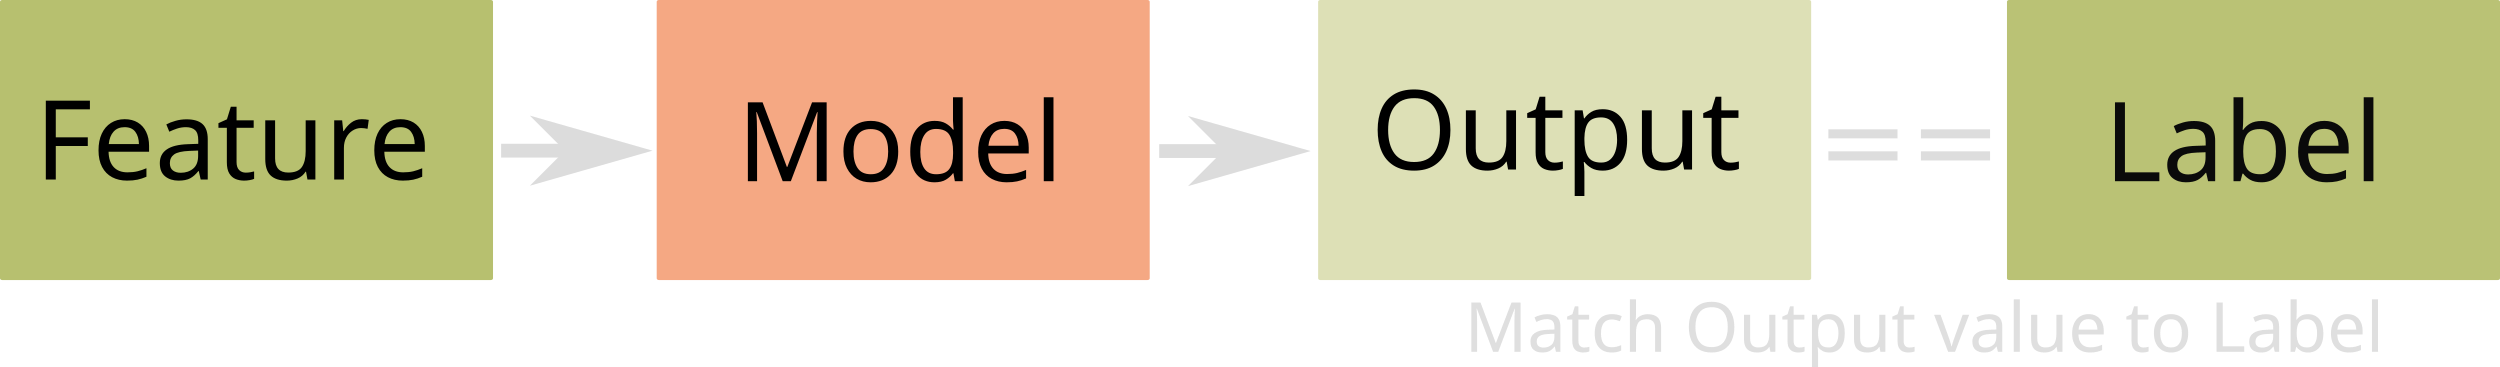
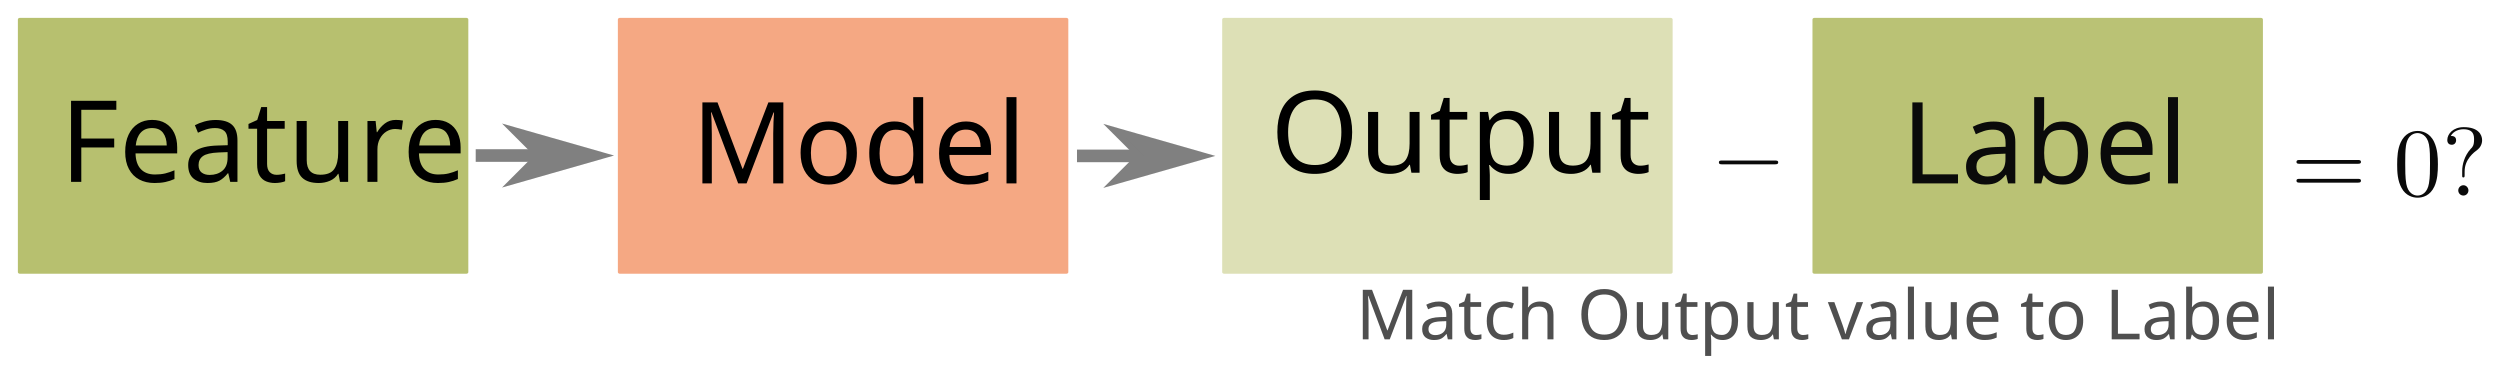
- <svg xmlns="http://www.w3.org/2000/svg" xmlns:ns1="http://www.openswatchbook.org/uri/2009/osb" xmlns:xlink="http://www.w3.org/1999/xlink" width="255.552mm" height="37.431mm" viewBox="0 0 905.5 132.629" id="svg4908" version="1.1">
+ <svg xmlns="http://www.w3.org/2000/svg" xmlns:ns1="http://www.openswatchbook.org/uri/2009/osb" xmlns:ns3="http://www.iki.fi/pav/software/textext/" xmlns:xlink="http://www.w3.org/1999/xlink" width="279.706mm" height="41.631mm" viewBox="0 0 991.083 147.51" id="svg4908" version="1.1">
  <defs id="defs4910">
    <linearGradient id="linearGradient5866" ns1:paint="solid">
      <stop style="stop-color:#000000;stop-opacity:1;" offset="0" id="stop5868" />
    </linearGradient>
    <linearGradient id="linearGradient6533" ns1:paint="solid">
      <stop style="stop-color:#000000;stop-opacity:1;" offset="0" id="stop6535" />
    </linearGradient>
    <linearGradient id="linearGradient6499" ns1:paint="solid">
      <stop style="stop-color:#dcdcdc;stop-opacity:1;" offset="0" id="stop6501" />
    </linearGradient>
    <linearGradient id="linearGradient6449" ns1:paint="solid">
      <stop style="stop-color:#ffffff;stop-opacity:1;" offset="0" id="stop6451" />
    </linearGradient>
    <linearGradient id="linearGradient6431" ns1:paint="solid">
      <stop style="stop-color:#dcdcdc;stop-opacity:1;" offset="0" id="stop6433" />
    </linearGradient>
    <marker orient="auto" refY="0" refX="0" id="Arrow1Mend" style="overflow:visible">
-       <path id="path5677" d="M 0,0 5,-5 -12.5,0 5,5 0,0 Z" style="fill:#dcdcdc;fill-opacity:1;fill-rule:evenodd;stroke:#dcdcdc;stroke-width:1pt;stroke-opacity:1" transform="matrix(-0.4,0,0,-0.4,-4,0)" />
+       <path id="path5677" d="M 0,0 5,-5 -12.5,0 5,5 Z" style="fill:#808080;fill-opacity:1;fill-rule:evenodd;stroke:#808080;stroke-width:1pt;stroke-opacity:1" transform="matrix(-0.4,0,0,-0.4,-4,0)" />
    </marker>
    <linearGradient xlink:href="#linearGradient4813" id="linearGradient4887" gradientUnits="userSpaceOnUse" gradientTransform="translate(35,-41.42857)" x1="201.671" y1="355.041" x2="459.656" y2="355.041" />
    <linearGradient id="linearGradient4813" ns1:paint="solid">
      <stop style="stop-color:#474747;stop-opacity:1;" offset="0" id="stop4815" />
    </linearGradient>
    <linearGradient xlink:href="#linearGradient4813" id="linearGradient4885" gradientUnits="userSpaceOnUse" gradientTransform="translate(67.14286,-37.5)" x1="257.513" y1="402.906" x2="469.197" y2="402.906" />
    <linearGradient xlink:href="#linearGradient4813" id="linearGradient4883" gradientUnits="userSpaceOnUse" gradientTransform="translate(-0.7142857,-2.5)" x1="161.937" y1="274.727" x2="465.496" y2="274.727" />
    <linearGradient id="linearGradient4799" ns1:paint="solid">
      <stop style="stop-color:#f5a883;stop-opacity:1;" offset="0" id="stop4801" />
    </linearGradient>
    <linearGradient id="linearGradient4781" ns1:paint="solid">
      <stop style="stop-color:#dde0b6;stop-opacity:1;" offset="0" id="stop4783" />
    </linearGradient>
    <linearGradient id="linearGradient4787" ns1:paint="solid">
      <stop style="stop-color:#b7c06f;stop-opacity:1;" offset="0" id="stop4789" />
    </linearGradient>
    <marker orient="auto" refY="0" refX="0" id="Arrow1Mend-9" style="overflow:visible">
-       <path id="path5677-9" d="M 0,0 5,-5 -12.5,0 5,5 0,0 Z" style="fill:#dcdcdc;fill-opacity:1;fill-rule:evenodd;stroke:#dcdcdc;stroke-width:1pt;stroke-opacity:1" transform="matrix(-0.4,0,0,-0.4,-4,0)" />
+       <path id="path5677-9" d="M 0,0 5,-5 -12.5,0 5,5 Z" style="fill:#808080;fill-opacity:1;fill-rule:evenodd;stroke:#808080;stroke-width:1pt;stroke-opacity:1" transform="matrix(-0.4,0,0,-0.4,-4,0)" />
    </marker>
-     <linearGradient xlink:href="#linearGradient6431" id="linearGradient6453" x1="194.357" y1="215.219" x2="248.907" y2="215.219" gradientUnits="userSpaceOnUse" />
-     <linearGradient xlink:href="#linearGradient6431" id="linearGradient6455" x1="432.725" y1="215.362" x2="487.275" y2="215.362" gradientUnits="userSpaceOnUse" />
-     <linearGradient xlink:href="#linearGradient6499" id="linearGradient6503" x1="432.725" y1="215.362" x2="487.275" y2="215.362" gradientUnits="userSpaceOnUse" />
-     <linearGradient xlink:href="#linearGradient6499" id="linearGradient6505" x1="194.357" y1="215.219" x2="248.907" y2="215.219" gradientUnits="userSpaceOnUse" />
    <linearGradient xlink:href="#linearGradient6431" id="linearGradient6545" gradientUnits="userSpaceOnUse" x1="115.779" y1="-570.717" x2="126.307" y2="-570.717" />
-     <linearGradient xlink:href="#linearGradient6499" id="linearGradient6557" gradientUnits="userSpaceOnUse" gradientTransform="translate(-131.5,4.5)" x1="402.351" y1="-585.873" x2="460.906" y2="-585.873" />
-     <linearGradient xlink:href="#linearGradient6499" id="linearGradient6564" gradientUnits="userSpaceOnUse" gradientTransform="translate(-131.5,4.5)" x1="402.351" y1="-585.873" x2="460.906" y2="-585.873" />
-     <linearGradient xlink:href="#linearGradient6499" id="linearGradient6566" gradientUnits="userSpaceOnUse" gradientTransform="translate(-131.5,4.5)" x1="402.351" y1="-585.873" x2="460.906" y2="-585.873" />
    <linearGradient xlink:href="#linearGradient6431" id="linearGradient4199" gradientUnits="userSpaceOnUse" gradientTransform="translate(68.5,-31)" x1="464.454" y1="151.532" x2="815.626" y2="151.532" />
  </defs>
-   <g id="layer1" transform="translate(-12.85714,-160.6479)" style="display:inline">
+   <g id="layer1" transform="translate(-5.770529,-153.5613)" style="display:inline">
    <g id="g6352" transform="translate(0,-4.571426)">
      <rect ry="0.63" rx="0.77" y="165.219" x="12.857" height="101.429" width="178.571" id="rect5631" style="fill:url(#linearGradient4787);fill-opacity:1;stroke:none;stroke-width:2.3;stroke-linecap:butt;stroke-miterlimit:4;stroke-dasharray:none;stroke-opacity:1" />
-       <text id="text5615" y="230.231" x="25.58" style="font-style:normal;font-weight:normal;font-size:40px;line-height:125%;font-family:sans-serif;letter-spacing:0px;word-spacing:0px;fill:#000000;fill-opacity:1;stroke:none;stroke-width:1px;stroke-linecap:butt;stroke-linejoin:miter;stroke-opacity:1" xml:space="preserve">
-         <tspan y="230.231" x="25.58" id="tspan5617">Feature</tspan>
+       <text id="text5615" y="230.231" x="29.579" style="font-style:normal;font-variant:normal;font-weight:normal;font-stretch:normal;font-size:45px;line-height:0%;font-family:'Crimson Pro';-inkscape-font-specification:'Crimson Pro, @wght=200';font-variant-ligatures:normal;font-variant-caps:normal;font-variant-numeric:normal;font-variant-east-asian:normal;font-variation-settings:'wght' 200;letter-spacing:0px;word-spacing:0px;fill:#000000;fill-opacity:1;stroke:none;stroke-width:1px;stroke-linecap:butt;stroke-linejoin:miter;stroke-opacity:1" xml:space="preserve">
+         <tspan y="230.231" x="29.579" id="tspan5617" style="font-style:normal;font-variant:normal;font-weight:normal;font-stretch:normal;font-size:45px;line-height:1.25;font-family:'Crimson Pro';-inkscape-font-specification:'Crimson Pro, @wght=200';font-variant-ligatures:normal;font-variant-caps:normal;font-variant-numeric:normal;font-variant-east-asian:normal;font-variation-settings:'wght' 200">Feature</tspan>
      </text>
    </g>
    <g id="g6347" transform="translate(0,-1)">
      <rect ry="0.63" rx="0.77" y="161.648" x="250.714" height="101.429" width="178.571" id="rect5631-2" style="fill:url(#linearGradient4799);fill-opacity:1;stroke:none;stroke-width:2.3;stroke-linecap:butt;stroke-miterlimit:4;stroke-dasharray:none;stroke-opacity:1" />
-       <text id="text5619" y="227.274" x="279.863" style="font-style:normal;font-weight:normal;font-size:40px;line-height:125%;font-family:sans-serif;letter-spacing:0px;word-spacing:0px;fill:#000000;fill-opacity:1;stroke:none;stroke-width:1px;stroke-linecap:butt;stroke-linejoin:miter;stroke-opacity:1" xml:space="preserve">
-         <tspan y="227.274" x="279.863" id="tspan5621">Model</tspan>
+       <text id="text5619" y="227.274" x="279.863" style="font-style:normal;font-weight:normal;line-height:0%;font-family:sans-serif;letter-spacing:0px;word-spacing:0px;fill:#000000;fill-opacity:1;stroke:none;stroke-width:1px;stroke-linecap:butt;stroke-linejoin:miter;stroke-opacity:1" xml:space="preserve">
+         <tspan y="227.274" x="279.863" id="tspan5621" style="font-style:normal;font-variant:normal;font-weight:normal;font-stretch:normal;font-size:45px;line-height:1.25;font-family:'Crimson Pro';-inkscape-font-specification:'Crimson Pro, @wght=200';font-variant-ligatures:normal;font-variant-position:normal;font-variant-caps:normal;font-variant-numeric:normal;font-variant-alternates:normal;font-variant-east-asian:normal;font-feature-settings:normal;font-variation-settings:'wght' 200;text-indent:0;text-align:start;text-decoration:none;text-decoration-line:none;text-decoration-style:solid;text-decoration-color:#000000;letter-spacing:0px;word-spacing:0px;text-transform:none;writing-mode:lr-tb;direction:ltr;text-orientation:mixed;dominant-baseline:auto;baseline-shift:baseline;text-anchor:start;white-space:normal;shape-padding:0;shape-margin:0;inline-size:0;opacity:1;vector-effect:none;fill:#000000;fill-opacity:1;stroke:none;stroke-width:1px;stroke-linecap:butt;stroke-linejoin:miter;stroke-miterlimit:4;stroke-dasharray:none;stroke-dashoffset:0;stroke-opacity:1;stop-color:#000000;stop-opacity:1">Model</tspan>
      </text>
    </g>
    <g id="g6357">
      <rect ry="0.63" rx="0.77" y="160.648" x="490.286" height="101.429" width="178.571" id="rect5631-4" style="fill:url(#linearGradient4781);fill-opacity:1;stroke:none;stroke-width:2.3;stroke-linecap:butt;stroke-miterlimit:4;stroke-dasharray:none;stroke-opacity:1" />
-       <text id="text5623" y="222.046" x="509.405" style="font-style:normal;font-weight:normal;font-size:40px;line-height:125%;font-family:sans-serif;letter-spacing:0px;word-spacing:0px;fill:#000000;fill-opacity:1;stroke:none;stroke-width:1px;stroke-linecap:butt;stroke-linejoin:miter;stroke-opacity:1" xml:space="preserve">
-         <tspan y="222.046" x="509.405" id="tspan5625">Output</tspan>
+       <text id="text5623" y="222.046" x="509.405" style="font-style:normal;font-weight:normal;line-height:0%;font-family:sans-serif;letter-spacing:0px;word-spacing:0px;fill:#000000;fill-opacity:1;stroke:none;stroke-width:1px;stroke-linecap:butt;stroke-linejoin:miter;stroke-opacity:1" xml:space="preserve">
+         <tspan y="222.046" x="509.405" id="tspan5625" style="font-style:normal;font-variant:normal;font-weight:normal;font-stretch:normal;font-size:45px;line-height:1.25;font-family:'Crimson Pro';-inkscape-font-specification:'Crimson Pro, @wght=200';font-variant-ligatures:normal;font-variant-position:normal;font-variant-caps:normal;font-variant-numeric:normal;font-variant-alternates:normal;font-variant-east-asian:normal;font-feature-settings:normal;font-variation-settings:'wght' 200;text-indent:0;text-align:start;text-decoration:none;text-decoration-line:none;text-decoration-style:solid;text-decoration-color:#000000;letter-spacing:0px;word-spacing:0px;text-transform:none;writing-mode:lr-tb;direction:ltr;text-orientation:mixed;dominant-baseline:auto;baseline-shift:baseline;text-anchor:start;white-space:normal;shape-padding:0;shape-margin:0;inline-size:0;opacity:1;vector-effect:none;fill:#000000;fill-opacity:1;stroke:none;stroke-width:1px;stroke-linecap:butt;stroke-linejoin:miter;stroke-miterlimit:4;stroke-dasharray:none;stroke-dashoffset:0;stroke-opacity:1;stop-color:#000000;stop-opacity:1">Output</tspan>
      </text>
    </g>
-     <path style="fill:url(#linearGradient6505);fill-opacity:1;fill-rule:evenodd;stroke:url(#linearGradient6453);stroke-width:5;stroke-linecap:butt;stroke-linejoin:miter;stroke-miterlimit:4;stroke-dasharray:none;stroke-opacity:1;marker-end:url(#Arrow1Mend)" d="m 194.357,215.219 45,0" id="path5662" />
-     <path style="fill:url(#linearGradient6503);fill-opacity:1;fill-rule:evenodd;stroke:url(#linearGradient6455);stroke-width:5;stroke-linecap:butt;stroke-linejoin:miter;stroke-miterlimit:4;stroke-dasharray:none;stroke-opacity:1;marker-end:url(#Arrow1Mend-9)" d="m 432.725,215.362 45,0" id="path5662-4" />
+     <path style="fill:#808080;fill-opacity:1;fill-rule:evenodd;stroke:#808080;stroke-width:5;stroke-linecap:butt;stroke-linejoin:miter;stroke-miterlimit:4;stroke-dasharray:none;stroke-opacity:1;marker-end:url(#Arrow1Mend)" d="m 194.357,215.219 h 45" id="path5662" />
+     <path style="fill:#808080;fill-opacity:1;fill-rule:evenodd;stroke:#808080;stroke-width:5;stroke-linecap:butt;stroke-linejoin:miter;stroke-miterlimit:4;stroke-dasharray:none;stroke-opacity:1;marker-end:url(#Arrow1Mend-9)" d="m 432.725,215.362 h 45" id="path5662-4" />
  </g>
-   <g id="layer2" style="display:inline;opacity:0.96" transform="translate(-2.4145761e-7,3.9216798e-6)">
-     <g transform="translate(236.6429,-290.2193)" style="display:inline" id="g6363">
+   <g id="layer2" style="display:inline;opacity:0.96" transform="translate(7.086614,7.086616)">
+     <g transform="translate(221.1505,-290.2193)" style="display:inline" id="g6363">
      <rect ry="0.63" rx="0.77" y="290.219" x="490.286" height="101.429" width="178.571" id="rect5631-9" style="fill:url(#linearGradient4787);fill-opacity:1;stroke:none;stroke-width:2.3;stroke-linecap:butt;stroke-miterlimit:4;stroke-dasharray:none;stroke-opacity:1" />
-       <text id="text5627" y="355.846" x="525.528" style="font-style:normal;font-weight:normal;font-size:40px;line-height:125%;font-family:sans-serif;letter-spacing:0px;word-spacing:0px;fill:#000000;fill-opacity:1;stroke:none;stroke-width:1px;stroke-linecap:butt;stroke-linejoin:miter;stroke-opacity:1" xml:space="preserve">
-         <tspan y="355.846" x="525.528" id="tspan5629">Label</tspan>
+       <text id="text5627" y="355.846" x="525.528" style="font-style:normal;font-weight:normal;line-height:0%;font-family:sans-serif;letter-spacing:0px;word-spacing:0px;fill:#000000;fill-opacity:1;stroke:none;stroke-width:1px;stroke-linecap:butt;stroke-linejoin:miter;stroke-opacity:1" xml:space="preserve">
+         <tspan y="355.846" x="525.528" id="tspan5629" style="font-style:normal;font-variant:normal;font-weight:normal;font-stretch:normal;font-size:45px;line-height:1.25;font-family:'Crimson Pro';-inkscape-font-specification:'Crimson Pro, @wght=200';font-variant-ligatures:normal;font-variant-position:normal;font-variant-caps:normal;font-variant-numeric:normal;font-variant-alternates:normal;font-variant-east-asian:normal;font-feature-settings:normal;font-variation-settings:'wght' 200;text-indent:0;text-align:start;text-decoration:none;text-decoration-line:none;text-decoration-style:solid;text-decoration-color:#000000;letter-spacing:0px;word-spacing:0px;text-transform:none;writing-mode:lr-tb;direction:ltr;text-orientation:mixed;dominant-baseline:auto;baseline-shift:baseline;text-anchor:start;white-space:normal;shape-padding:0;shape-margin:0;inline-size:0;opacity:1;vector-effect:none;fill:#000000;fill-opacity:1;stroke:none;stroke-width:1px;stroke-linecap:butt;stroke-linejoin:miter;stroke-miterlimit:4;stroke-dasharray:none;stroke-dashoffset:0;stroke-opacity:1;stop-color:#000000;stop-opacity:1">Label</tspan>
      </text>
    </g>
-     <g transform="translate(391.3872,633.8532)" style="font-style:normal;font-weight:normal;font-size:40px;line-height:125%;font-family:sans-serif;letter-spacing:0px;word-spacing:0px;display:inline;fill:url(#linearGradient6557);fill-opacity:1;stroke:none;stroke-width:1px;stroke-linecap:butt;stroke-linejoin:miter;stroke-opacity:1" id="text6525">
-       <path d="m 270.851,-587.017 25.039,0 0,3.281 -25.039,0 0,-3.281 z m 0,7.969 25.039,0 0,3.32 -25.039,0 0,-3.32 z" style="fill:url(#linearGradient6564);fill-opacity:1" id="path6560" />
-       <path d="m 304.367,-587.017 25.039,0 0,3.281 -25.039,0 0,-3.281 z m 0,7.969 25.039,0 0,3.32 -25.039,0 0,-3.32 z" style="fill:url(#linearGradient6566);fill-opacity:1" id="path6562" />
+     <g transform="matrix(3.857583,0,0,3.857583,674.3447,56.54553)" ns3:version="1.3.0" ns3:texconverter="pdflatex" ns3:pdfconverter="inkscape" ns3:text="$-$" ns3:preamble="/home/twin/.config/inkscape/extensions/textext/default_packages.tex" ns3:scale="1.1738536910959043" ns3:alignment="middle center" ns3:inkscapeversion="1.0.2" ns3:jacobian_sqrt="1.56513" id="g1058" style="font-style:normal;font-weight:normal;font-size:40px;line-height:125%;font-family:sans-serif;letter-spacing:0px;word-spacing:0px;fill:#808080;fill-opacity:1;stroke:none;stroke-width:1px;stroke-linecap:butt;stroke-linejoin:miter;stroke-opacity:1">
+       <defs id="id-7d2ea446-1760-4978-8624-a1d2c3d60f55">
+         <g id="id-fffa23e4-2c0d-4e99-b8b8-3542b4361ade">
+           <symbol overflow="visible" id="id-a7fdf0d4-d6b9-44fd-8b54-4ff4a3ef83d1">
+             <path style="stroke:none" d="" id="id-a6c2dd69-41ba-4f0f-960b-449101571f94" />
+           </symbol>
+           <symbol overflow="visible" id="id-4f41055e-60c8-41d7-956c-d17859fe81c3">
+             <path style="stroke:none" d="m 6.562,-2.297 c 0.172,0 0.359,0 0.359,-0.203 0,-0.188 -0.188,-0.188 -0.359,-0.188 H 1.172 c -0.172,0 -0.344,0 -0.344,0.188 0,0.203 0.172,0.203 0.344,0.203 z m 0,0" id="id-39bdeaf6-bbef-47d0-9d07-479bb20c0304" />
+           </symbol>
+         </g>
+       </defs>
+       <g id="id-020d32d6-49e4-4281-aa8e-2ee6e90a2e56" transform="translate(-149.54,-132.077)">
+         <g style="fill:#000000;fill-opacity:1" id="id-b3b7e0c9-81d9-445c-b8c2-2c5373988509">
+           <g transform="translate(148.712,134.765)" id="g1148">
+             <path style="stroke:none" d="m 6.562,-2.297 c 0.172,0 0.359,0 0.359,-0.203 0,-0.188 -0.188,-0.188 -0.359,-0.188 H 1.172 c -0.172,0 -0.344,0 -0.344,0.188 0,0.203 0.172,0.203 0.344,0.203 z m 0,0" id="id-8d86ef9e-a825-4751-b24b-e1cf9ba30688" />
+           </g>
+         </g>
+       </g>
    </g>
-     <text xml:space="preserve" style="font-style:normal;font-weight:normal;font-size:40px;line-height:125%;font-family:sans-serif;letter-spacing:0px;word-spacing:0px;display:inline;opacity:0.96;fill:url(#linearGradient4199);fill-opacity:1;stroke:none;stroke-width:1px;stroke-linecap:butt;stroke-linejoin:miter;stroke-opacity:1" x="530.5" y="127.429" id="text5862">
-       <tspan id="tspan5864" x="530.5" y="127.429" style="font-size:25px;fill:url(#linearGradient4199);fill-opacity:1">Match Output value to Label</tspan>
+     <g transform="matrix(3.85758,0,0,3.85758,903.3163,43.31717)" ns3:version="1.3.0" ns3:texconverter="pdflatex" ns3:pdfconverter="inkscape" ns3:text="$= 0?$" ns3:preamble="/home/twin/.config/inkscape/extensions/textext/default_packages.tex" ns3:scale="2.8932027342233035" ns3:alignment="middle center" ns3:inkscapeversion="1.0.2" ns3:jacobian_sqrt="3.85758" id="g1189" style="font-style:normal;font-weight:normal;font-size:40px;line-height:125%;font-family:sans-serif;letter-spacing:0px;word-spacing:0px;fill:#808080;fill-opacity:1;stroke:none;stroke-width:1px;stroke-linecap:butt;stroke-linejoin:miter;stroke-opacity:1">
+       <defs id="id-3fde4d86-bd75-4365-88b0-b8a875d8c5d5">
+         <g id="id-a10619f7-2929-4bbe-b9d4-9cbb9d667c8e">
+           <symbol overflow="visible" id="id-048f3172-0f9d-471a-ba88-1ff0878c1569">
+             <path style="stroke:none" d="" id="id-b4cb5d0c-8acd-4508-bc99-3a2351b2d5f7" />
+           </symbol>
+           <symbol overflow="visible" id="id-c516aa1c-ab40-4968-819c-4f5dd462f204">
+             <path style="stroke:none" d="m 6.844,-3.266 c 0.156,0 0.344,0 0.344,-0.188 C 7.188,-3.656 7,-3.656 6.859,-3.656 h -5.969 c -0.141,0 -0.328,0 -0.328,0.203 0,0.188 0.188,0.188 0.328,0.188 z m 0.016,1.938 c 0.141,0 0.328,0 0.328,-0.203 0,-0.188 -0.188,-0.188 -0.344,-0.188 H 0.891 c -0.141,0 -0.328,0 -0.328,0.188 0,0.203 0.188,0.203 0.328,0.203 z m 0,0" id="id-bfe91282-1ed1-4d54-8ca1-f46c24967dd8" />
+           </symbol>
+           <symbol overflow="visible" id="id-fb89ee7a-36f2-40be-b39f-47d6e4604241">
+             <path style="stroke:none" d="m 4.578,-3.188 c 0,-0.797 -0.047,-1.594 -0.391,-2.328 -0.453,-0.969 -1.281,-1.125 -1.688,-1.125 -0.609,0 -1.328,0.266 -1.75,1.188 -0.312,0.688 -0.359,1.469 -0.359,2.266 0,0.75 0.031,1.641 0.453,2.406 0.422,0.797 1.156,1 1.641,1 0.531,0 1.297,-0.203 1.734,-1.156 0.312,-0.688 0.359,-1.469 0.359,-2.25 z M 2.484,0 C 2.094,0 1.5,-0.25 1.328,-1.203 1.219,-1.797 1.219,-2.719 1.219,-3.312 c 0,-0.641 0,-1.297 0.078,-1.828 0.188,-1.188 0.938,-1.281 1.188,-1.281 0.328,0 0.984,0.188 1.172,1.172 0.109,0.562 0.109,1.312 0.109,1.938 0,0.75 0,1.422 -0.109,2.062 C 3.5,-0.297 2.938,0 2.484,0 Z m 0,0" id="id-150b13d8-94bd-43a9-b867-aa20079418af" />
+           </symbol>
+           <symbol overflow="visible" id="id-51826c88-1731-4a3c-9ccf-856a7fec7fca">
+             <path style="stroke:none" d="m 2.344,-2.484 c 0,-1.25 0.969,-1.969 1.312,-2.219 0.266,-0.203 0.484,-0.562 0.484,-0.984 0,-0.578 -0.406,-1.344 -1.891,-1.344 -1.078,0 -1.688,0.688 -1.688,1.328 0,0.344 0.219,0.484 0.453,0.484 0.281,0 0.453,-0.203 0.453,-0.469 0,-0.438 -0.406,-0.438 -0.547,-0.438 0.297,-0.531 0.875,-0.688 1.297,-0.688 1.094,0 1.094,0.688 1.094,1.078 0,0.578 -0.156,0.766 -0.344,0.938 -0.656,0.719 -0.875,1.641 -0.875,2.25 v 0.438 c 0,0.188 0,0.25 0.125,0.25 0.125,0 0.125,-0.094 0.125,-0.281 z M 2.734,-0.531 C 2.734,-0.812 2.5,-1.062 2.219,-1.062 c -0.297,0 -0.531,0.25 -0.531,0.531 C 1.688,-0.234 1.922,0 2.219,0 2.5,0 2.734,-0.234 2.734,-0.531 Z m 0,0" id="id-894a8b23-30c3-4a35-bc42-32f5068c7318" />
+           </symbol>
+         </g>
+       </defs>
+       <g id="id-72b0ebaa-7913-402e-b785-ba27ec83b54f" transform="translate(-149.275,-127.734)">
+         <g style="fill:#000000;fill-opacity:1" id="id-4110ffaa-221d-42f2-8748-3329f442e1f7">
+           <g transform="translate(148.712,134.765)" id="g1264">
+             <path style="stroke:none" d="m 6.844,-3.266 c 0.156,0 0.344,0 0.344,-0.188 C 7.188,-3.656 7,-3.656 6.859,-3.656 h -5.969 c -0.141,0 -0.328,0 -0.328,0.203 0,0.188 0.188,0.188 0.328,0.188 z m 0.016,1.938 c 0.141,0 0.328,0 0.328,-0.203 0,-0.188 -0.188,-0.188 -0.344,-0.188 H 0.891 c -0.141,0 -0.328,0 -0.328,0.188 0,0.203 0.188,0.203 0.328,0.203 z m 0,0" id="id-7970ca17-c8ed-4412-96b6-fe016a92b63a" />
+           </g>
+         </g>
+         <g style="fill:#000000;fill-opacity:1" id="id-aa49282c-9c1e-4034-b2db-f9a91c4b38c2">
+           <g transform="translate(159.231,134.765)" id="g1268">
+             <path style="stroke:none" d="m 4.578,-3.188 c 0,-0.797 -0.047,-1.594 -0.391,-2.328 -0.453,-0.969 -1.281,-1.125 -1.688,-1.125 -0.609,0 -1.328,0.266 -1.75,1.188 -0.312,0.688 -0.359,1.469 -0.359,2.266 0,0.75 0.031,1.641 0.453,2.406 0.422,0.797 1.156,1 1.641,1 0.531,0 1.297,-0.203 1.734,-1.156 0.312,-0.688 0.359,-1.469 0.359,-2.25 z M 2.484,0 C 2.094,0 1.5,-0.25 1.328,-1.203 1.219,-1.797 1.219,-2.719 1.219,-3.312 c 0,-0.641 0,-1.297 0.078,-1.828 0.188,-1.188 0.938,-1.281 1.188,-1.281 0.328,0 0.984,0.188 1.172,1.172 0.109,0.562 0.109,1.312 0.109,1.938 0,0.75 0,1.422 -0.109,2.062 C 3.5,-0.297 2.938,0 2.484,0 Z m 0,0" id="id-e8103d5c-7fa9-483d-8dc0-f8942b78792d" />
+           </g>
+           <g transform="translate(164.212,134.765)" id="g1271">
+             <path style="stroke:none" d="m 2.344,-2.484 c 0,-1.25 0.969,-1.969 1.312,-2.219 0.266,-0.203 0.484,-0.562 0.484,-0.984 0,-0.578 -0.406,-1.344 -1.891,-1.344 -1.078,0 -1.688,0.688 -1.688,1.328 0,0.344 0.219,0.484 0.453,0.484 0.281,0 0.453,-0.203 0.453,-0.469 0,-0.438 -0.406,-0.438 -0.547,-0.438 0.297,-0.531 0.875,-0.688 1.297,-0.688 1.094,0 1.094,0.688 1.094,1.078 0,0.578 -0.156,0.766 -0.344,0.938 -0.656,0.719 -0.875,1.641 -0.875,2.25 v 0.438 c 0,0.188 0,0.25 0.125,0.25 0.125,0 0.125,-0.094 0.125,-0.281 z M 2.734,-0.531 C 2.734,-0.812 2.5,-1.062 2.219,-1.062 c -0.297,0 -0.531,0.25 -0.531,0.531 C 1.688,-0.234 1.922,0 2.219,0 2.5,0 2.734,-0.234 2.734,-0.531 Z m 0,0" id="id-8b9f7ae2-6a81-466f-b7fe-0a301f3ba3dc" />
+           </g>
+         </g>
+       </g>
+     </g>
+     <text xml:space="preserve" style="font-style:normal;font-weight:normal;line-height:0%;font-family:sans-serif;letter-spacing:0px;word-spacing:0px;display:inline;opacity:0.96;fill:#404040;fill-opacity:1;stroke:none;stroke-width:1px;stroke-linecap:butt;stroke-linejoin:miter;stroke-opacity:1" x="530.5" y="127.429" id="text5862">
+       <tspan id="tspan5864" x="530.5" y="127.429" style="font-style:normal;font-variant:normal;font-weight:normal;font-stretch:normal;font-size:27.5px;line-height:1.25;font-family:'Crimson Pro';-inkscape-font-specification:'Crimson Pro, @wght=200';font-variant-ligatures:normal;font-variant-position:normal;font-variant-caps:normal;font-variant-numeric:normal;font-variant-alternates:normal;font-variant-east-asian:normal;font-variation-settings:'wght' 200;text-indent:0;text-align:start;text-decoration:none;text-decoration-line:none;text-decoration-style:solid;text-decoration-color:#000000;letter-spacing:0px;word-spacing:0px;text-transform:none;writing-mode:lr-tb;direction:ltr;text-orientation:mixed;dominant-baseline:auto;baseline-shift:baseline;text-anchor:start;white-space:normal;shape-padding:0;shape-margin:0;inline-size:0;opacity:1;vector-effect:none;fill:#404040;fill-opacity:1;stroke:none;stroke-width:1px;stroke-linecap:butt;stroke-linejoin:miter;stroke-miterlimit:4;stroke-dasharray:none;stroke-dashoffset:0;stroke-opacity:1;stop-color:#000000;stop-opacity:1">Match Output value to Label</tspan>
    </text>
  </g>
</svg>
